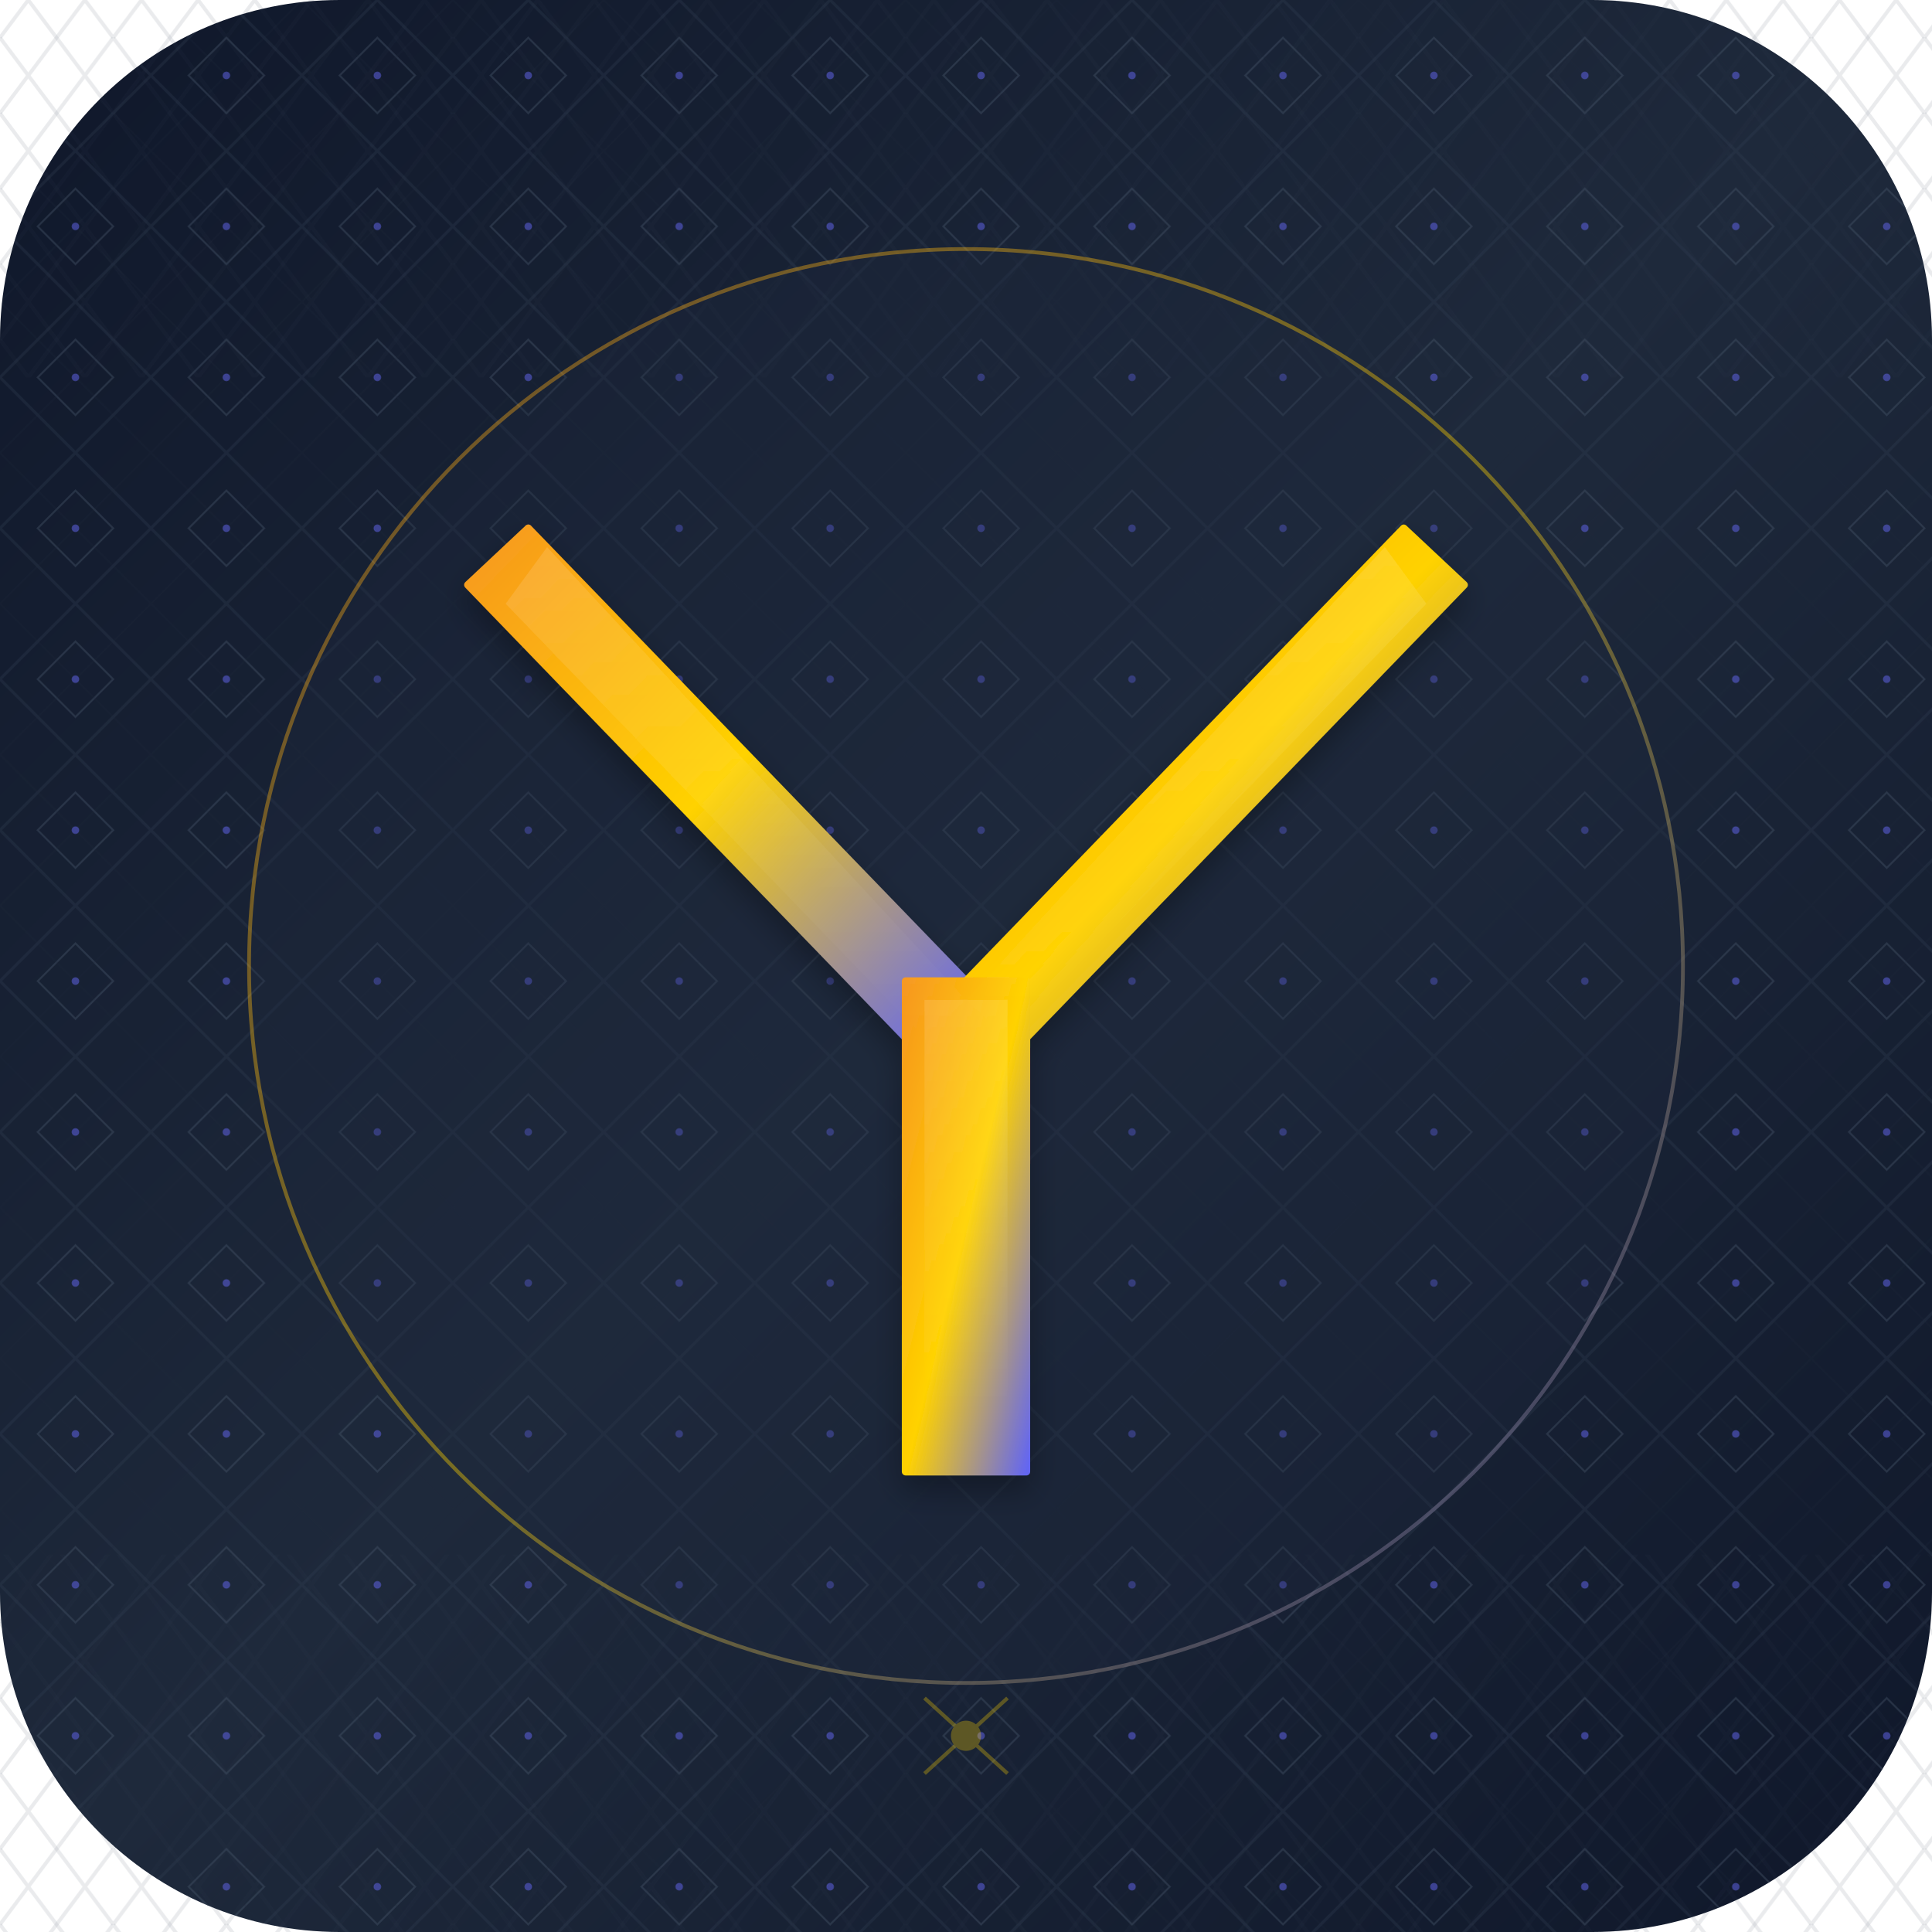
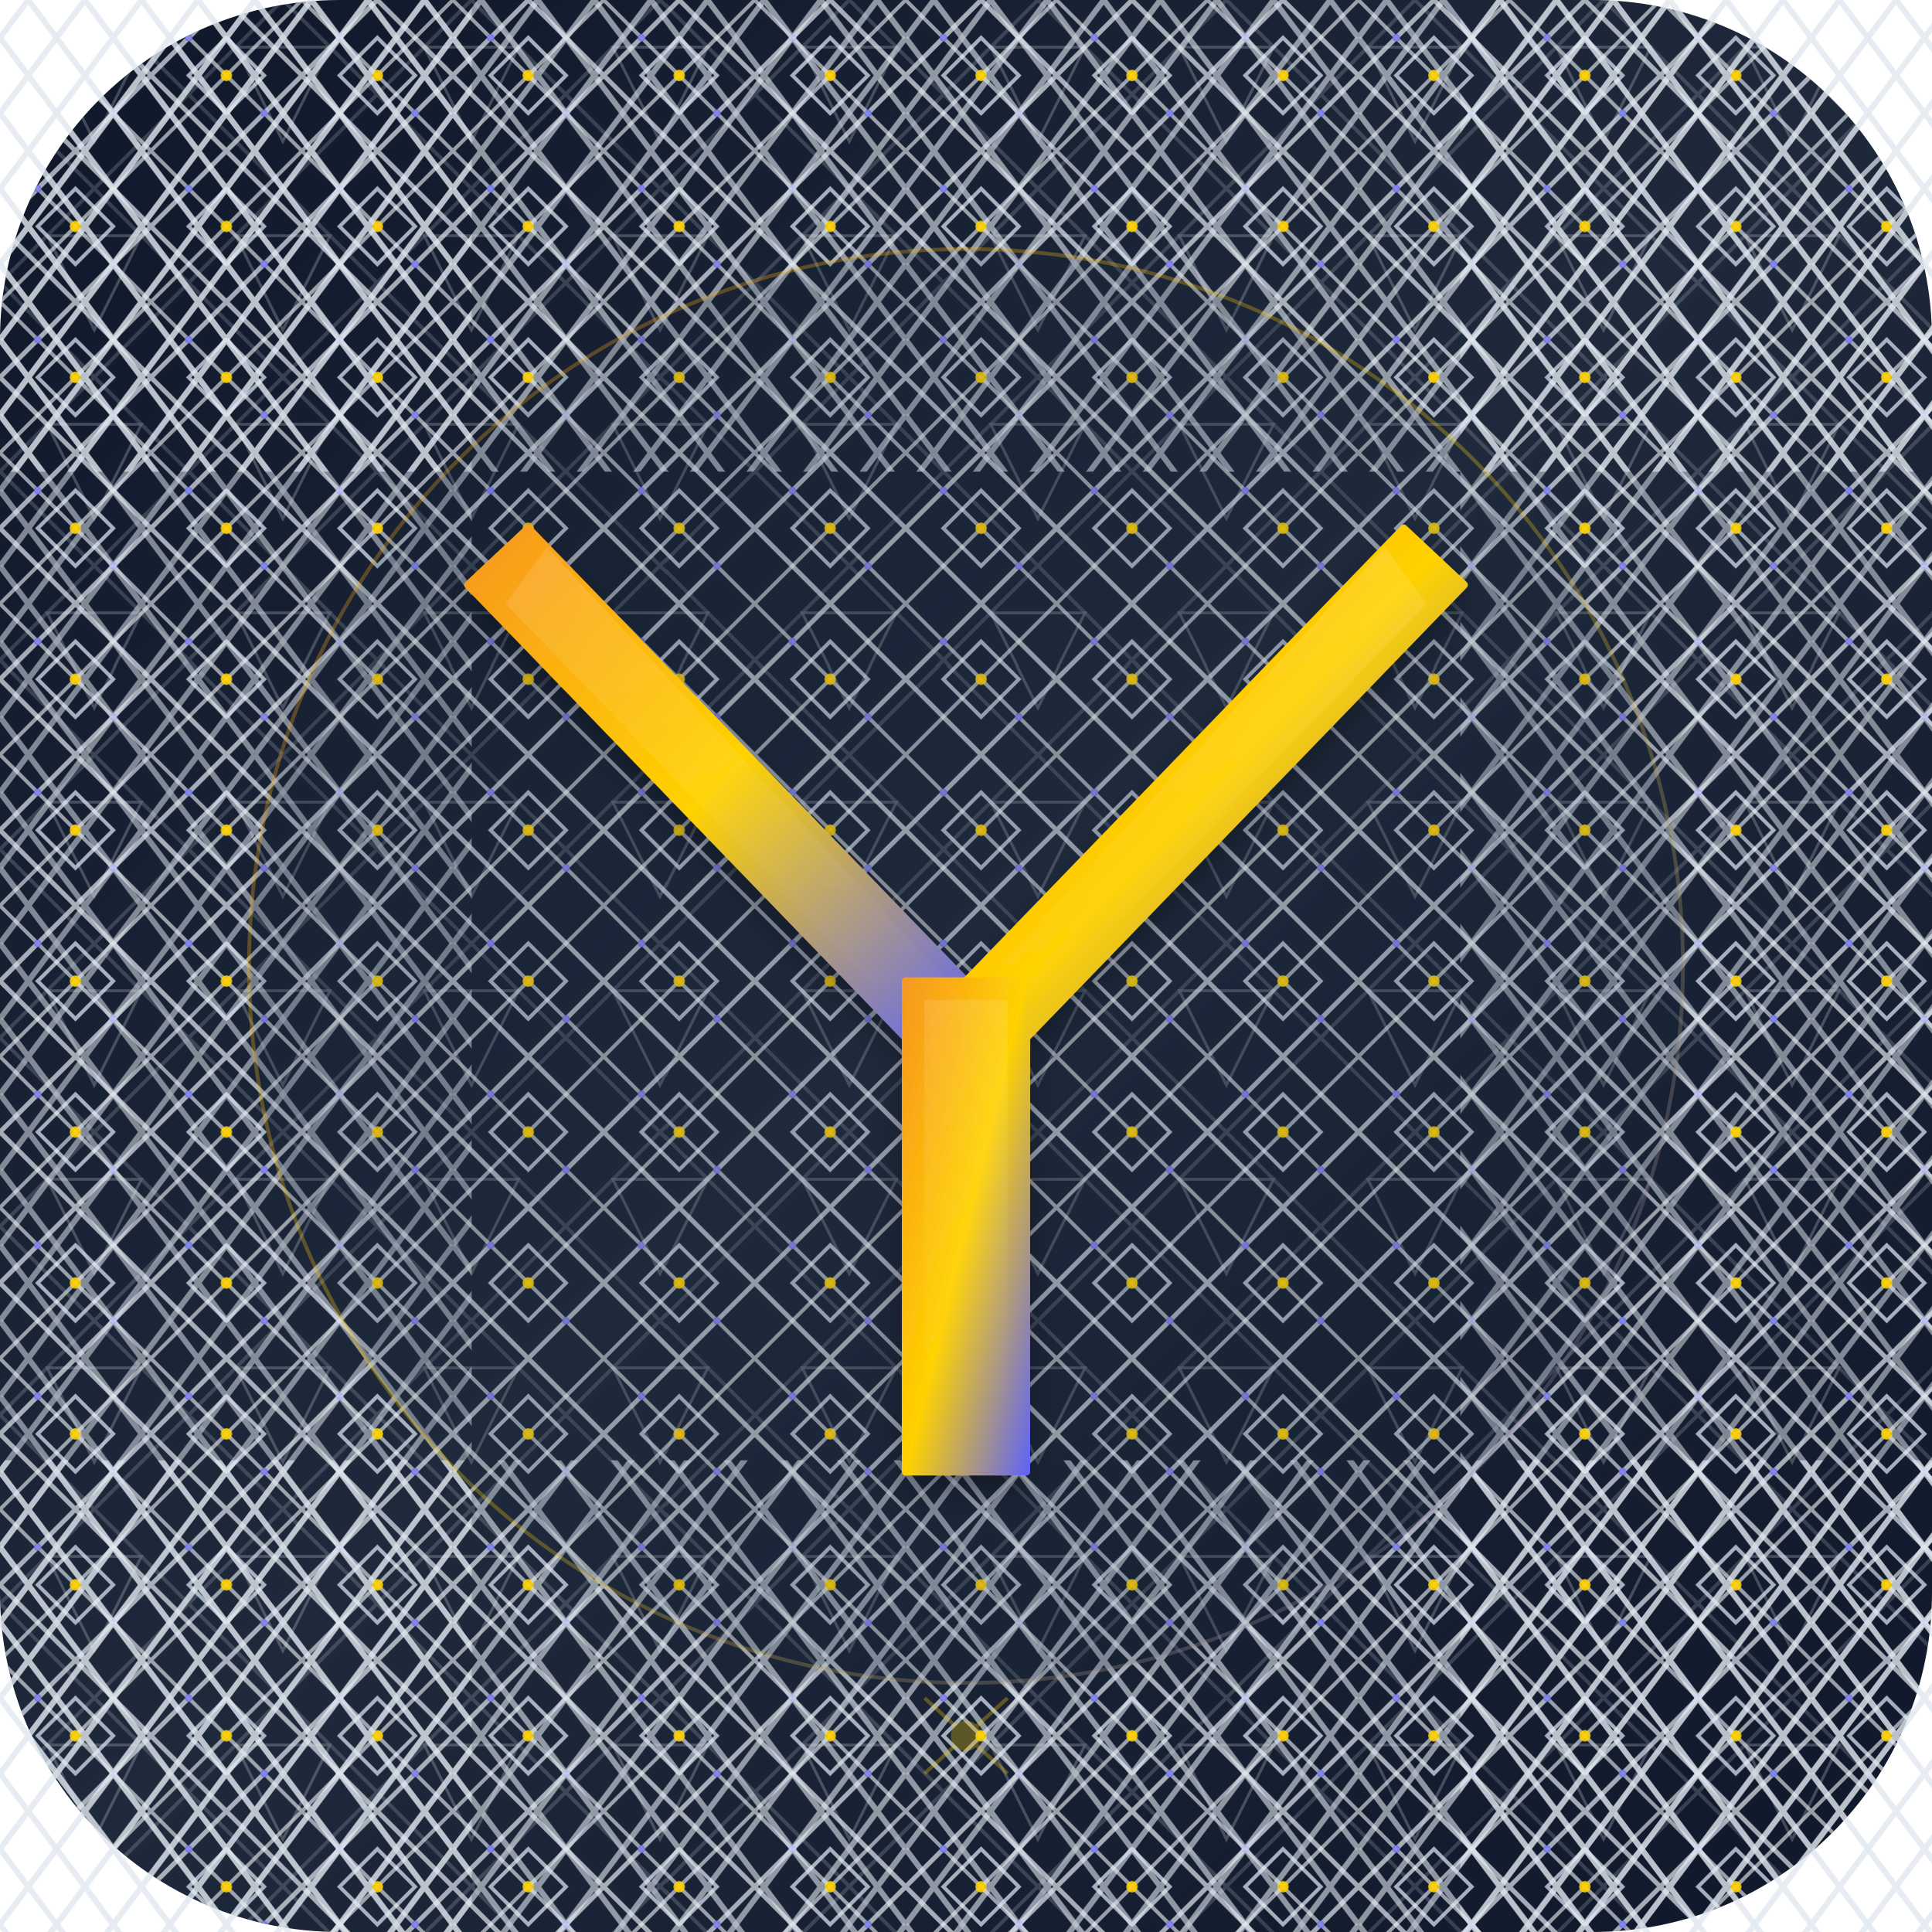
<svg xmlns="http://www.w3.org/2000/svg" width="1024" height="1024" viewBox="0 0 1024 1024">
  <defs>
    <linearGradient id="bgGradient" x1="0%" y1="0%" x2="100%" y2="100%">
      <stop offset="0%" style="stop-color:#0F172A;stop-opacity:1" />
      <stop offset="50%" style="stop-color:#1E293B;stop-opacity:1" />
      <stop offset="100%" style="stop-color:#0F172A;stop-opacity:1" />
    </linearGradient>
    <linearGradient id="yGradient" x1="0%" y1="0%" x2="100%" y2="100%">
      <stop offset="0%" style="stop-color:#F7971E;stop-opacity:1" />
      <stop offset="50%" style="stop-color:#FFD200;stop-opacity:1" />
      <stop offset="100%" style="stop-color:#6366F1;stop-opacity:1" />
    </linearGradient>
    <pattern id="ndopPattern" x="0" y="0" width="80" height="80" patternUnits="userSpaceOnUse">
-       <path d="M 40 0 L 80 40 L 40 80 L 0 40 Z" fill="none" stroke="#334155" stroke-width="1.5" opacity="0.3" />
-       <path d="M 40 20 L 60 40 L 40 60 L 20 40 Z" fill="none" stroke="#475569" stroke-width="1" opacity="0.4" />
-       <line x1="0" y1="0" x2="80" y2="80" stroke="#1E293B" stroke-width="1" opacity="0.2" />
-       <line x1="80" y1="0" x2="0" y2="80" stroke="#1E293B" stroke-width="1" opacity="0.2" />
-       <circle cx="40" cy="40" r="2" fill="#6366F1" opacity="0.5" />
+       <path d="M 40 0 L 80 40 L 40 80 L 0 40 Z" fill="none" stroke="#E2E8F0" stroke-width="2.5" opacity="0.7" />
+       <path d="M 40 20 L 60 40 L 40 60 L 20 40 Z" fill="none" stroke="#CBD5E1" stroke-width="2" opacity="0.8" />
+       <line x1="0" y1="0" x2="80" y2="80" stroke="#F1F5F9" stroke-width="2" opacity="0.6" />
+       <line x1="80" y1="0" x2="0" y2="80" stroke="#F1F5F9" stroke-width="2" opacity="0.6" />
+       <circle cx="40" cy="40" r="3" fill="#FFD200" opacity="0.9" />
+       <circle cx="20" cy="20" r="2" fill="#6366F1" opacity="0.7" />
+       <circle cx="60" cy="60" r="2" fill="#6366F1" opacity="0.7" />
    </pattern>
    <pattern id="ndopZigzag" x="0" y="0" width="60" height="40" patternUnits="userSpaceOnUse">
-       <path d="M 0 20 L 15 0 L 30 20 L 45 0 L 60 20" fill="none" stroke="#334155" stroke-width="2" opacity="0.25" />
-       <path d="M 0 20 L 15 40 L 30 20 L 45 40 L 60 20" fill="none" stroke="#334155" stroke-width="2" opacity="0.25" />
+       <path d="M 0 20 L 15 0 L 30 20 L 45 0 L 60 20" fill="none" stroke="#E2E8F0" stroke-width="3" opacity="0.75" />
+       <path d="M 0 20 L 15 40 L 30 20 L 45 40 L 60 20" fill="none" stroke="#E2E8F0" stroke-width="3" opacity="0.75" />
+     </pattern>
+     <pattern id="ndopTriangles" x="0" y="0" width="100" height="100" patternUnits="userSpaceOnUse">
+       <path d="M 50 0 L 100 50 L 50 100 L 0 50 Z" fill="none" stroke="#CBD5E1" stroke-width="2" opacity="0.5" />
+       <path d="M 25 25 L 75 25 L 50 75 Z" fill="none" stroke="#E2E8F0" stroke-width="1.5" opacity="0.6" />
    </pattern>
    <filter id="yShadow">
      <feGaussianBlur in="SourceAlpha" stdDeviation="8" />
      <feOffset dx="0" dy="8" result="offsetblur" />
      <feComponentTransfer>
        <feFuncA type="linear" slope="0.3" />
      </feComponentTransfer>
      <feMerge>
        <feMergeNode />
        <feMergeNode in="SourceGraphic" />
      </feMerge>
    </filter>
    <linearGradient id="yShine" x1="0%" y1="0%" x2="0%" y2="100%">
      <stop offset="0%" style="stop-color:#FFFFFF;stop-opacity:0.3" />
      <stop offset="100%" style="stop-color:#FFFFFF;stop-opacity:0" />
    </linearGradient>
  </defs>
  <rect width="1024" height="1024" fill="url(#bgGradient)" rx="180" />
  <rect width="1024" height="1024" fill="url(#ndopPattern)" rx="180" />
-   <rect x="0" y="0" width="1024" height="200" fill="url(#ndopZigzag)" opacity="0.4" />
-   <rect x="0" y="824" width="1024" height="200" fill="url(#ndopZigzag)" opacity="0.4" />
-   <circle cx="512" cy="512" r="380" fill="#1E293B" opacity="0.3" />
-   <circle cx="512" cy="512" r="380" fill="none" stroke="url(#yGradient)" stroke-width="2" opacity="0.4" />
+   <rect width="1024" height="1024" fill="url(#ndopTriangles)" rx="180" opacity="0.4" />
+   <rect x="0" y="0" width="1024" height="250" fill="url(#ndopZigzag)" opacity="0.8" />
+   <rect x="0" y="774" width="1024" height="250" fill="url(#ndopZigzag)" opacity="0.8" />
+   <rect x="0" y="0" width="250" height="1024" fill="url(#ndopZigzag)" opacity="0.7" />
+   <rect x="774" y="0" width="250" height="1024" fill="url(#ndopZigzag)" opacity="0.7" />
+   <circle cx="512" cy="512" r="380" fill="#1E293B" opacity="0.15" />
+   <circle cx="512" cy="512" r="380" fill="none" stroke="url(#yGradient)" stroke-width="2" opacity="0.3" />
  <g filter="url(#yShadow)">
    <path d="M 280 280 L 512 520 L 480 550 L 248 310 Z" fill="url(#yGradient)" stroke="url(#yGradient)" stroke-width="4" stroke-linejoin="round" />
    <path d="M 744 280 L 512 520 L 544 550 L 776 310 Z" fill="url(#yGradient)" stroke="url(#yGradient)" stroke-width="4" stroke-linejoin="round" />
    <path d="M 480 520 L 544 520 L 544 780 L 480 780 Z" fill="url(#yGradient)" stroke="url(#yGradient)" stroke-width="4" stroke-linejoin="round" />
    <path d="M 290 290 L 512 530 L 490 550 L 268 320 Z" fill="url(#yShine)" opacity="0.4" />
    <path d="M 734 290 L 512 530 L 534 550 L 756 320 Z" fill="url(#yShine)" opacity="0.4" />
    <path d="M 490 530 L 534 530 L 534 750 L 490 750 Z" fill="url(#yShine)" opacity="0.4" />
  </g>
  <g opacity="0.3">
    <circle cx="512" cy="920" r="8" fill="#FFD200" />
    <line x1="512" y1="920" x2="490" y2="940" stroke="#FFD200" stroke-width="2" />
    <line x1="512" y1="920" x2="534" y2="940" stroke="#FFD200" stroke-width="2" />
    <line x1="512" y1="920" x2="490" y2="900" stroke="#FFD200" stroke-width="2" />
    <line x1="512" y1="920" x2="534" y2="900" stroke="#FFD200" stroke-width="2" />
  </g>
</svg>
